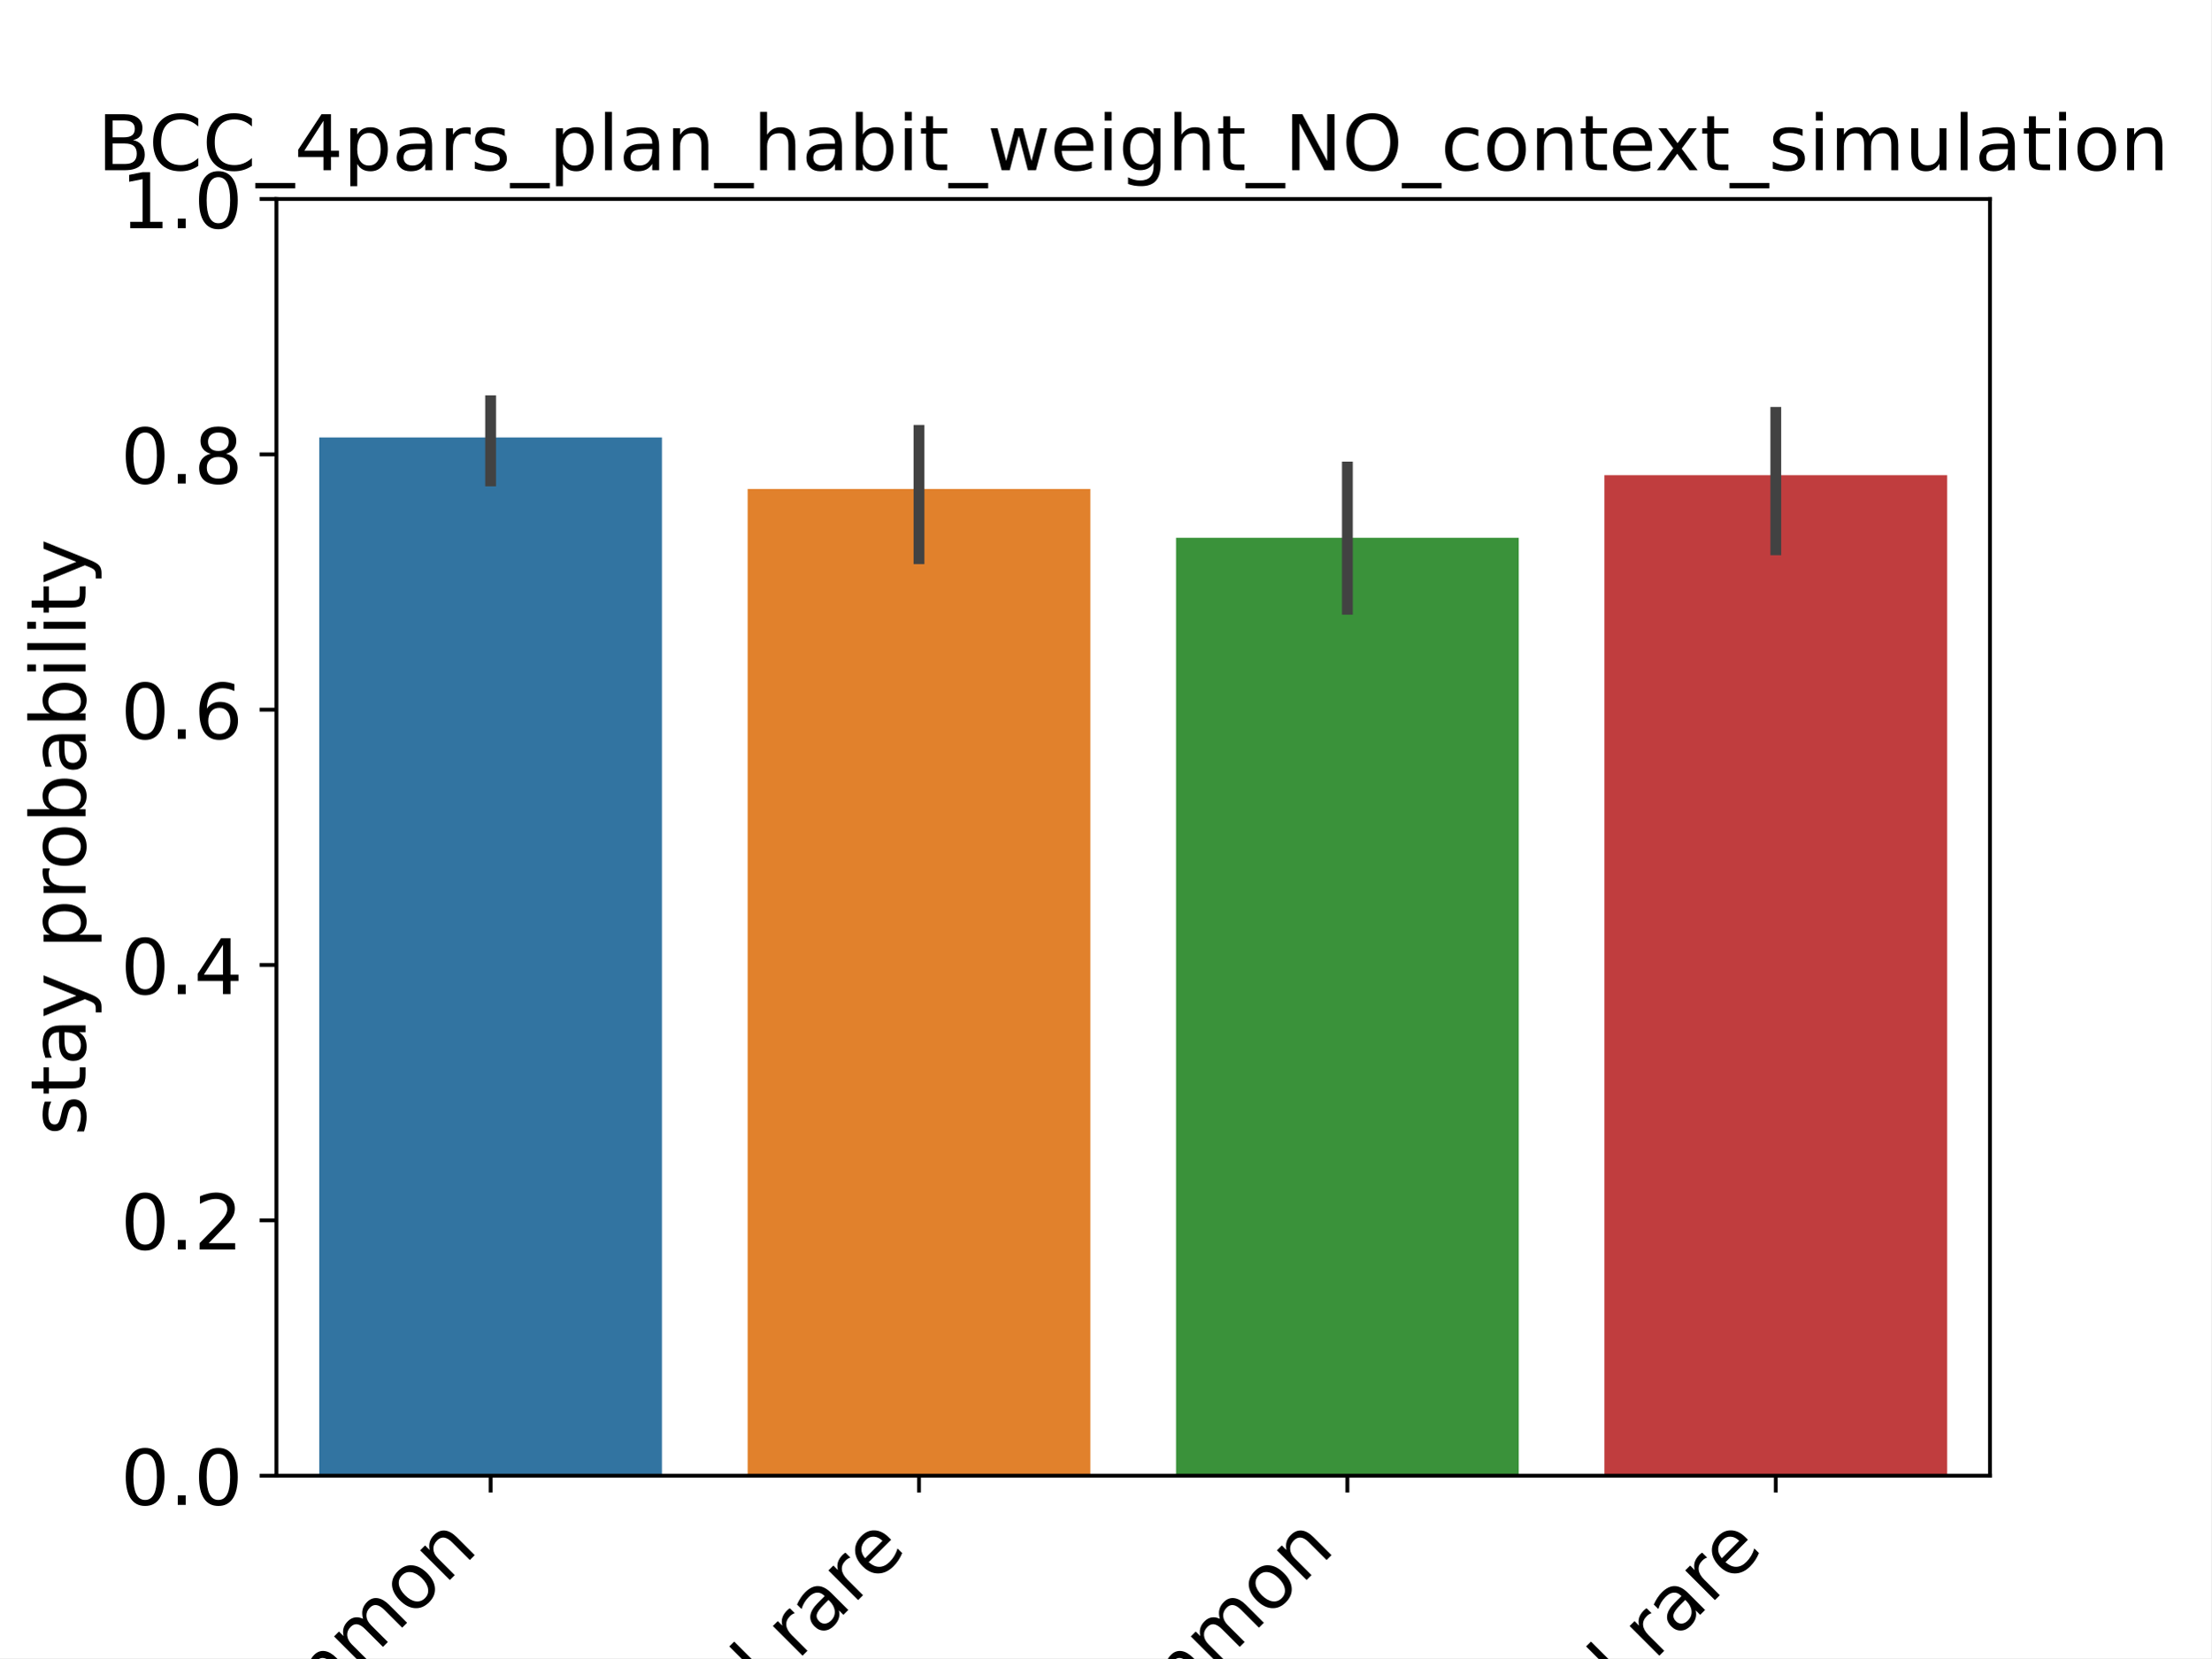
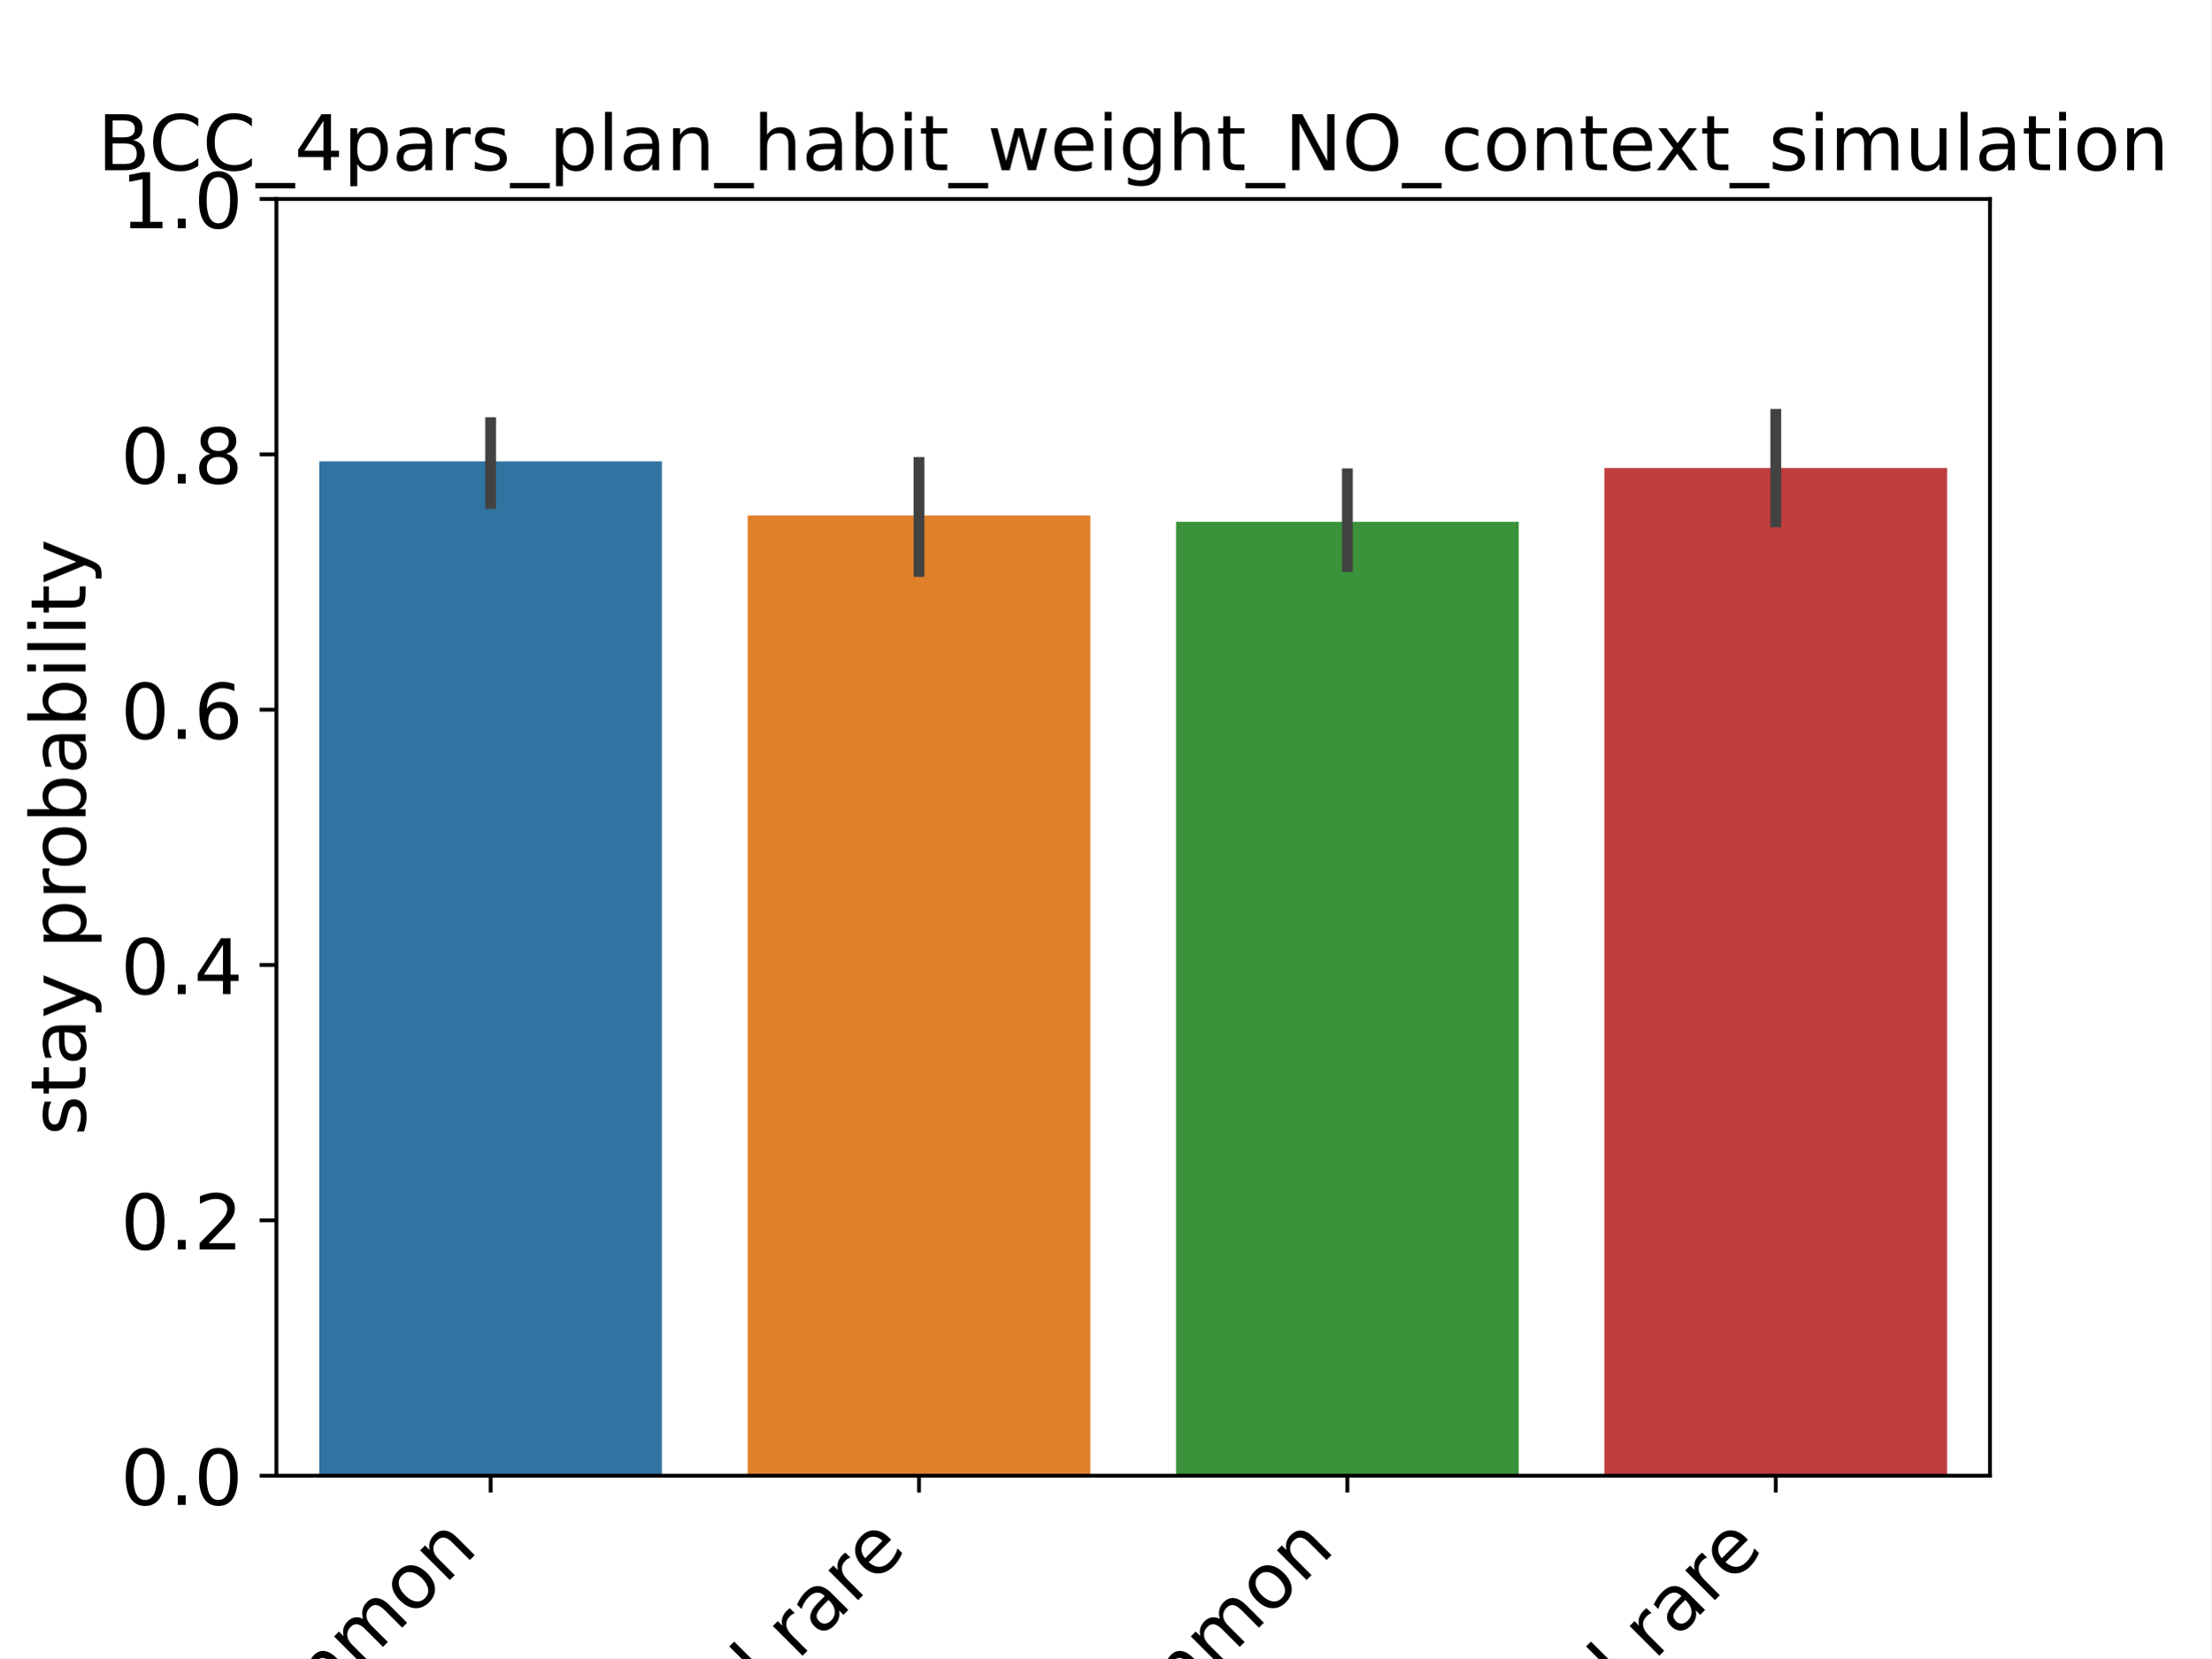
<svg xmlns="http://www.w3.org/2000/svg" xmlns:xlink="http://www.w3.org/1999/xlink" width="460.8pt" height="345.6pt" viewBox="0 0 460.8 345.6" version="1.1">
  <defs>
    <style type="text/css">*{stroke-linejoin: round; stroke-linecap: butt}</style>
  </defs>
  <g id="figure_1">
    <g id="patch_1">
      <path d="M 0 345.6  L 460.8 345.6  L 460.8 0  L 0 0  z " style="fill: #ffffff" />
    </g>
    <g id="axes_1">
      <g id="patch_2">
        <path d="M 57.6 307.584  L 414.72 307.584  L 414.72 41.472  L 57.6 41.472  z " style="fill: #ffffff" />
      </g>
      <g id="patch_3">
-         <path d="M 66.528 307.584  L 137.952 307.584  L 137.952 91.175  L 66.528 91.175  z " clip-path="url(#p9d727f003c)" style="fill: #3274a1" />
+         <path d="M 66.528 307.584  L 137.952 307.584  L 137.952 96.155  L 66.528 96.155  z " clip-path="url(#p8fc9c6fff3)" style="fill: #3274a1" />
      </g>
      <g id="patch_4">
-         <path d="M 155.808 307.584  L 227.232 307.584  L 227.232 101.92  L 155.808 101.92  z " clip-path="url(#p9d727f003c)" style="fill: #e1812c" />
+         <path d="M 155.808 307.584  L 227.232 307.584  L 227.232 107.435  L 155.808 107.435  z " clip-path="url(#p8fc9c6fff3)" style="fill: #e1812c" />
      </g>
      <g id="patch_5">
-         <path d="M 245.088 307.584  L 316.512 307.584  L 316.512 112.086  L 245.088 112.086  z " clip-path="url(#p9d727f003c)" style="fill: #3a923a" />
+         <path d="M 245.088 307.584  L 316.512 307.584  L 316.512 108.766  L 245.088 108.766  z " clip-path="url(#p8fc9c6fff3)" style="fill: #3a923a" />
      </g>
      <g id="patch_6">
-         <path d="M 334.368 307.584  L 405.792 307.584  L 405.792 99.046  L 334.368 99.046  z " clip-path="url(#p9d727f003c)" style="fill: #c03d3e" />
+         <path d="M 334.368 307.584  L 405.792 307.584  L 405.792 97.546  L 334.368 97.546  z " clip-path="url(#p8fc9c6fff3)" style="fill: #c03d3e" />
      </g>
      <g id="matplotlib.axis_1">
        <g id="xtick_1">
          <g id="line2d_1">
            <defs>
-               <path id="m8a26107117" d="M 0 0  L 0 3.5  " style="stroke: #000000; stroke-width: 0.8" />
+               <path id="m0ed7f5ec79" d="M 0 0  L 0 3.5  " style="stroke: #000000; stroke-width: 0.8" />
            </defs>
            <g>
-               <use xlink:href="#m8a26107117" x="102.24" y="307.584" style="stroke: #000000; stroke-width: 0.8" />
+               <use xlink:href="#m0ed7f5ec79" x="102.24" y="307.584" style="stroke: #000000; stroke-width: 0.8" />
            </g>
          </g>
          <g id="text_1">
            <g transform="translate(-6.307962 429.3757) rotate(-45) scale(0.16 -0.16)">
              <defs>
                <path id="DejaVuSans-72" d="M 2631 2963  Q 2534 3019 2420 3045  Q 2306 3072 2169 3072  Q 1681 3072 1420 2755  Q 1159 2438 1159 1844  L 1159 0  L 581 0  L 581 3500  L 1159 3500  L 1159 2956  Q 1341 3275 1631 3429  Q 1922 3584 2338 3584  Q 2397 3584 2469 3576  Q 2541 3569 2628 3553  L 2631 2963  z " transform="scale(0.015625)" />
                <path id="DejaVuSans-65" d="M 3597 1894  L 3597 1613  L 953 1613  Q 991 1019 1311 708  Q 1631 397 2203 397  Q 2534 397 2845 478  Q 3156 559 3463 722  L 3463 178  Q 3153 47 2828 -22  Q 2503 -91 2169 -91  Q 1331 -91 842 396  Q 353 884 353 1716  Q 353 2575 817 3079  Q 1281 3584 2069 3584  Q 2775 3584 3186 3129  Q 3597 2675 3597 1894  z M 3022 2063  Q 3016 2534 2758 2815  Q 2500 3097 2075 3097  Q 1594 3097 1305 2825  Q 1016 2553 972 2059  L 3022 2063  z " transform="scale(0.015625)" />
                <path id="DejaVuSans-77" d="M 269 3500  L 844 3500  L 1563 769  L 2278 3500  L 2956 3500  L 3675 769  L 4391 3500  L 4966 3500  L 4050 0  L 3372 0  L 2619 2869  L 1863 0  L 1184 0  L 269 3500  z " transform="scale(0.015625)" />
                <path id="DejaVuSans-61" d="M 2194 1759  Q 1497 1759 1228 1600  Q 959 1441 959 1056  Q 959 750 1161 570  Q 1363 391 1709 391  Q 2188 391 2477 730  Q 2766 1069 2766 1631  L 2766 1759  L 2194 1759  z M 3341 1997  L 3341 0  L 2766 0  L 2766 531  Q 2569 213 2275 61  Q 1981 -91 1556 -91  Q 1019 -91 701 211  Q 384 513 384 1019  Q 384 1609 779 1909  Q 1175 2209 1959 2209  L 2766 2209  L 2766 2266  Q 2766 2663 2505 2880  Q 2244 3097 1772 3097  Q 1472 3097 1187 3025  Q 903 2953 641 2809  L 641 3341  Q 956 3463 1253 3523  Q 1550 3584 1831 3584  Q 2591 3584 2966 3190  Q 3341 2797 3341 1997  z " transform="scale(0.015625)" />
                <path id="DejaVuSans-64" d="M 2906 2969  L 2906 4863  L 3481 4863  L 3481 0  L 2906 0  L 2906 525  Q 2725 213 2448 61  Q 2172 -91 1784 -91  Q 1150 -91 751 415  Q 353 922 353 1747  Q 353 2572 751 3078  Q 1150 3584 1784 3584  Q 2172 3584 2448 3432  Q 2725 3281 2906 2969  z M 947 1747  Q 947 1113 1208 752  Q 1469 391 1925 391  Q 2381 391 2643 752  Q 2906 1113 2906 1747  Q 2906 2381 2643 2742  Q 2381 3103 1925 3103  Q 1469 3103 1208 2742  Q 947 2381 947 1747  z " transform="scale(0.015625)" />
                <path id="DejaVuSans-20" transform="scale(0.015625)" />
                <path id="DejaVuSans-63" d="M 3122 3366  L 3122 2828  Q 2878 2963 2633 3030  Q 2388 3097 2138 3097  Q 1578 3097 1268 2742  Q 959 2388 959 1747  Q 959 1106 1268 751  Q 1578 397 2138 397  Q 2388 397 2633 464  Q 2878 531 3122 666  L 3122 134  Q 2881 22 2623 -34  Q 2366 -91 2075 -91  Q 1284 -91 818 406  Q 353 903 353 1747  Q 353 2603 823 3093  Q 1294 3584 2113 3584  Q 2378 3584 2631 3529  Q 2884 3475 3122 3366  z " transform="scale(0.015625)" />
                <path id="DejaVuSans-6f" d="M 1959 3097  Q 1497 3097 1228 2736  Q 959 2375 959 1747  Q 959 1119 1226 758  Q 1494 397 1959 397  Q 2419 397 2687 759  Q 2956 1122 2956 1747  Q 2956 2369 2687 2733  Q 2419 3097 1959 3097  z M 1959 3584  Q 2709 3584 3137 3096  Q 3566 2609 3566 1747  Q 3566 888 3137 398  Q 2709 -91 1959 -91  Q 1206 -91 779 398  Q 353 888 353 1747  Q 353 2609 779 3096  Q 1206 3584 1959 3584  z " transform="scale(0.015625)" />
                <path id="DejaVuSans-6d" d="M 3328 2828  Q 3544 3216 3844 3400  Q 4144 3584 4550 3584  Q 5097 3584 5394 3201  Q 5691 2819 5691 2113  L 5691 0  L 5113 0  L 5113 2094  Q 5113 2597 4934 2840  Q 4756 3084 4391 3084  Q 3944 3084 3684 2787  Q 3425 2491 3425 1978  L 3425 0  L 2847 0  L 2847 2094  Q 2847 2600 2669 2842  Q 2491 3084 2119 3084  Q 1678 3084 1418 2786  Q 1159 2488 1159 1978  L 1159 0  L 581 0  L 581 3500  L 1159 3500  L 1159 2956  Q 1356 3278 1631 3431  Q 1906 3584 2284 3584  Q 2666 3584 2933 3390  Q 3200 3197 3328 2828  z " transform="scale(0.015625)" />
                <path id="DejaVuSans-6e" d="M 3513 2113  L 3513 0  L 2938 0  L 2938 2094  Q 2938 2591 2744 2837  Q 2550 3084 2163 3084  Q 1697 3084 1428 2787  Q 1159 2491 1159 1978  L 1159 0  L 581 0  L 581 3500  L 1159 3500  L 1159 2956  Q 1366 3272 1645 3428  Q 1925 3584 2291 3584  Q 2894 3584 3203 3211  Q 3513 2838 3513 2113  z " transform="scale(0.015625)" />
              </defs>
              <use xlink:href="#DejaVuSans-72" />
              <use xlink:href="#DejaVuSans-65" transform="translate(38.86328 0)" />
              <use xlink:href="#DejaVuSans-77" transform="translate(100.3867 0)" />
              <use xlink:href="#DejaVuSans-61" transform="translate(182.1738 0)" />
              <use xlink:href="#DejaVuSans-72" transform="translate(243.4531 0)" />
              <use xlink:href="#DejaVuSans-64" transform="translate(282.8164 0)" />
              <use xlink:href="#DejaVuSans-65" transform="translate(346.293 0)" />
              <use xlink:href="#DejaVuSans-64" transform="translate(407.8164 0)" />
              <use xlink:href="#DejaVuSans-20" transform="translate(471.293 0)" />
              <use xlink:href="#DejaVuSans-63" transform="translate(503.0801 0)" />
              <use xlink:href="#DejaVuSans-6f" transform="translate(558.0605 0)" />
              <use xlink:href="#DejaVuSans-6d" transform="translate(619.2422 0)" />
              <use xlink:href="#DejaVuSans-6d" transform="translate(716.6543 0)" />
              <use xlink:href="#DejaVuSans-6f" transform="translate(814.0664 0)" />
              <use xlink:href="#DejaVuSans-6e" transform="translate(875.248 0)" />
            </g>
          </g>
        </g>
        <g id="xtick_2">
          <g id="line2d_2">
            <g>
-               <use xlink:href="#m8a26107117" x="191.52" y="307.584" style="stroke: #000000; stroke-width: 0.8" />
+               <use xlink:href="#m0ed7f5ec79" x="191.52" y="307.584" style="stroke: #000000; stroke-width: 0.8" />
            </g>
          </g>
          <g id="text_2">
            <g transform="translate(109.3065 403.0413) rotate(-45) scale(0.16 -0.16)">
              <use xlink:href="#DejaVuSans-72" />
              <use xlink:href="#DejaVuSans-65" transform="translate(38.86328 0)" />
              <use xlink:href="#DejaVuSans-77" transform="translate(100.3867 0)" />
              <use xlink:href="#DejaVuSans-61" transform="translate(182.1738 0)" />
              <use xlink:href="#DejaVuSans-72" transform="translate(243.4531 0)" />
              <use xlink:href="#DejaVuSans-64" transform="translate(282.8164 0)" />
              <use xlink:href="#DejaVuSans-65" transform="translate(346.293 0)" />
              <use xlink:href="#DejaVuSans-64" transform="translate(407.8164 0)" />
              <use xlink:href="#DejaVuSans-20" transform="translate(471.293 0)" />
              <use xlink:href="#DejaVuSans-72" transform="translate(503.0801 0)" />
              <use xlink:href="#DejaVuSans-61" transform="translate(544.1934 0)" />
              <use xlink:href="#DejaVuSans-72" transform="translate(605.4727 0)" />
              <use xlink:href="#DejaVuSans-65" transform="translate(644.3359 0)" />
            </g>
          </g>
        </g>
        <g id="xtick_3">
          <g id="line2d_3">
            <g>
-               <use xlink:href="#m8a26107117" x="280.8" y="307.584" style="stroke: #000000; stroke-width: 0.8" />
+               <use xlink:href="#m0ed7f5ec79" x="280.8" y="307.584" style="stroke: #000000; stroke-width: 0.8" />
            </g>
          </g>
          <g id="text_3">
            <g transform="translate(157.9119 443.7158) rotate(-45) scale(0.16 -0.16)">
              <defs>
                <path id="DejaVuSans-75" d="M 544 1381  L 544 3500  L 1119 3500  L 1119 1403  Q 1119 906 1312 657  Q 1506 409 1894 409  Q 2359 409 2629 706  Q 2900 1003 2900 1516  L 2900 3500  L 3475 3500  L 3475 0  L 2900 0  L 2900 538  Q 2691 219 2414 64  Q 2138 -91 1772 -91  Q 1169 -91 856 284  Q 544 659 544 1381  z M 1991 3584  L 1991 3584  z " transform="scale(0.015625)" />
              </defs>
              <use xlink:href="#DejaVuSans-75" />
              <use xlink:href="#DejaVuSans-6e" transform="translate(63.37891 0)" />
              <use xlink:href="#DejaVuSans-72" transform="translate(126.7578 0)" />
              <use xlink:href="#DejaVuSans-65" transform="translate(165.6211 0)" />
              <use xlink:href="#DejaVuSans-77" transform="translate(227.1445 0)" />
              <use xlink:href="#DejaVuSans-61" transform="translate(308.9316 0)" />
              <use xlink:href="#DejaVuSans-72" transform="translate(370.2109 0)" />
              <use xlink:href="#DejaVuSans-64" transform="translate(409.5742 0)" />
              <use xlink:href="#DejaVuSans-65" transform="translate(473.0508 0)" />
              <use xlink:href="#DejaVuSans-64" transform="translate(534.5742 0)" />
              <use xlink:href="#DejaVuSans-20" transform="translate(598.0508 0)" />
              <use xlink:href="#DejaVuSans-63" transform="translate(629.8379 0)" />
              <use xlink:href="#DejaVuSans-6f" transform="translate(684.8184 0)" />
              <use xlink:href="#DejaVuSans-6d" transform="translate(746 0)" />
              <use xlink:href="#DejaVuSans-6d" transform="translate(843.4121 0)" />
              <use xlink:href="#DejaVuSans-6f" transform="translate(940.8242 0)" />
              <use xlink:href="#DejaVuSans-6e" transform="translate(1002.006 0)" />
            </g>
          </g>
        </g>
        <g id="xtick_4">
          <g id="line2d_4">
            <g>
-               <use xlink:href="#m8a26107117" x="370.08" y="307.584" style="stroke: #000000; stroke-width: 0.8" />
+               <use xlink:href="#m0ed7f5ec79" x="370.08" y="307.584" style="stroke: #000000; stroke-width: 0.8" />
            </g>
          </g>
          <g id="text_4">
            <g transform="translate(273.5263 417.3814) rotate(-45) scale(0.16 -0.16)">
              <use xlink:href="#DejaVuSans-75" />
              <use xlink:href="#DejaVuSans-6e" transform="translate(63.37891 0)" />
              <use xlink:href="#DejaVuSans-72" transform="translate(126.7578 0)" />
              <use xlink:href="#DejaVuSans-65" transform="translate(165.6211 0)" />
              <use xlink:href="#DejaVuSans-77" transform="translate(227.1445 0)" />
              <use xlink:href="#DejaVuSans-61" transform="translate(308.9316 0)" />
              <use xlink:href="#DejaVuSans-72" transform="translate(370.2109 0)" />
              <use xlink:href="#DejaVuSans-64" transform="translate(409.5742 0)" />
              <use xlink:href="#DejaVuSans-65" transform="translate(473.0508 0)" />
              <use xlink:href="#DejaVuSans-64" transform="translate(534.5742 0)" />
              <use xlink:href="#DejaVuSans-20" transform="translate(598.0508 0)" />
              <use xlink:href="#DejaVuSans-72" transform="translate(629.8379 0)" />
              <use xlink:href="#DejaVuSans-61" transform="translate(670.9512 0)" />
              <use xlink:href="#DejaVuSans-72" transform="translate(732.2305 0)" />
              <use xlink:href="#DejaVuSans-65" transform="translate(771.0938 0)" />
            </g>
          </g>
        </g>
      </g>
      <g id="matplotlib.axis_2">
        <g id="ytick_1">
          <g id="line2d_5">
            <defs>
-               <path id="m6948bb835c" d="M 0 0  L -3.5 0  " style="stroke: #000000; stroke-width: 0.8" />
+               <path id="m2cced57a2a" d="M 0 0  L -3.5 0  " style="stroke: #000000; stroke-width: 0.8" />
            </defs>
            <g>
-               <use xlink:href="#m6948bb835c" x="57.6" y="307.584" style="stroke: #000000; stroke-width: 0.8" />
+               <use xlink:href="#m2cced57a2a" x="57.6" y="307.584" style="stroke: #000000; stroke-width: 0.8" />
            </g>
          </g>
          <g id="text_5">
            <g transform="translate(25.155 313.6628) scale(0.16 -0.16)">
              <defs>
                <path id="DejaVuSans-30" d="M 2034 4250  Q 1547 4250 1301 3770  Q 1056 3291 1056 2328  Q 1056 1369 1301 889  Q 1547 409 2034 409  Q 2525 409 2770 889  Q 3016 1369 3016 2328  Q 3016 3291 2770 3770  Q 2525 4250 2034 4250  z M 2034 4750  Q 2819 4750 3233 4129  Q 3647 3509 3647 2328  Q 3647 1150 3233 529  Q 2819 -91 2034 -91  Q 1250 -91 836 529  Q 422 1150 422 2328  Q 422 3509 836 4129  Q 1250 4750 2034 4750  z " transform="scale(0.015625)" />
                <path id="DejaVuSans-2e" d="M 684 794  L 1344 794  L 1344 0  L 684 0  L 684 794  z " transform="scale(0.015625)" />
              </defs>
              <use xlink:href="#DejaVuSans-30" />
              <use xlink:href="#DejaVuSans-2e" transform="translate(63.62305 0)" />
              <use xlink:href="#DejaVuSans-30" transform="translate(95.41016 0)" />
            </g>
          </g>
        </g>
        <g id="ytick_2">
          <g id="line2d_6">
            <g>
-               <use xlink:href="#m6948bb835c" x="57.6" y="254.362" style="stroke: #000000; stroke-width: 0.8" />
+               <use xlink:href="#m2cced57a2a" x="57.6" y="254.362" style="stroke: #000000; stroke-width: 0.8" />
            </g>
          </g>
          <g id="text_6">
            <g transform="translate(25.155 260.4403) scale(0.16 -0.16)">
              <defs>
                <path id="DejaVuSans-32" d="M 1228 531  L 3431 531  L 3431 0  L 469 0  L 469 531  Q 828 903 1448 1529  Q 2069 2156 2228 2338  Q 2531 2678 2651 2914  Q 2772 3150 2772 3378  Q 2772 3750 2511 3984  Q 2250 4219 1831 4219  Q 1534 4219 1204 4116  Q 875 4013 500 3803  L 500 4441  Q 881 4594 1212 4672  Q 1544 4750 1819 4750  Q 2544 4750 2975 4387  Q 3406 4025 3406 3419  Q 3406 3131 3298 2873  Q 3191 2616 2906 2266  Q 2828 2175 2409 1742  Q 1991 1309 1228 531  z " transform="scale(0.015625)" />
              </defs>
              <use xlink:href="#DejaVuSans-30" />
              <use xlink:href="#DejaVuSans-2e" transform="translate(63.62305 0)" />
              <use xlink:href="#DejaVuSans-32" transform="translate(95.41016 0)" />
            </g>
          </g>
        </g>
        <g id="ytick_3">
          <g id="line2d_7">
            <g>
-               <use xlink:href="#m6948bb835c" x="57.6" y="201.139" style="stroke: #000000; stroke-width: 0.8" />
+               <use xlink:href="#m2cced57a2a" x="57.6" y="201.139" style="stroke: #000000; stroke-width: 0.8" />
            </g>
          </g>
          <g id="text_7">
            <g transform="translate(25.155 207.2179) scale(0.16 -0.16)">
              <defs>
                <path id="DejaVuSans-34" d="M 2419 4116  L 825 1625  L 2419 1625  L 2419 4116  z M 2253 4666  L 3047 4666  L 3047 1625  L 3713 1625  L 3713 1100  L 3047 1100  L 3047 0  L 2419 0  L 2419 1100  L 313 1100  L 313 1709  L 2253 4666  z " transform="scale(0.015625)" />
              </defs>
              <use xlink:href="#DejaVuSans-30" />
              <use xlink:href="#DejaVuSans-2e" transform="translate(63.62305 0)" />
              <use xlink:href="#DejaVuSans-34" transform="translate(95.41016 0)" />
            </g>
          </g>
        </g>
        <g id="ytick_4">
          <g id="line2d_8">
            <g>
-               <use xlink:href="#m6948bb835c" x="57.6" y="147.917" style="stroke: #000000; stroke-width: 0.8" />
+               <use xlink:href="#m2cced57a2a" x="57.6" y="147.917" style="stroke: #000000; stroke-width: 0.8" />
            </g>
          </g>
          <g id="text_8">
            <g transform="translate(25.155 153.9955) scale(0.16 -0.16)">
              <defs>
                <path id="DejaVuSans-36" d="M 2113 2584  Q 1688 2584 1439 2293  Q 1191 2003 1191 1497  Q 1191 994 1439 701  Q 1688 409 2113 409  Q 2538 409 2786 701  Q 3034 994 3034 1497  Q 3034 2003 2786 2293  Q 2538 2584 2113 2584  z M 3366 4563  L 3366 3988  Q 3128 4100 2886 4159  Q 2644 4219 2406 4219  Q 1781 4219 1451 3797  Q 1122 3375 1075 2522  Q 1259 2794 1537 2939  Q 1816 3084 2150 3084  Q 2853 3084 3261 2657  Q 3669 2231 3669 1497  Q 3669 778 3244 343  Q 2819 -91 2113 -91  Q 1303 -91 875 529  Q 447 1150 447 2328  Q 447 3434 972 4092  Q 1497 4750 2381 4750  Q 2619 4750 2861 4703  Q 3103 4656 3366 4563  z " transform="scale(0.015625)" />
              </defs>
              <use xlink:href="#DejaVuSans-30" />
              <use xlink:href="#DejaVuSans-2e" transform="translate(63.62305 0)" />
              <use xlink:href="#DejaVuSans-36" transform="translate(95.41016 0)" />
            </g>
          </g>
        </g>
        <g id="ytick_5">
          <g id="line2d_9">
            <g>
-               <use xlink:href="#m6948bb835c" x="57.6" y="94.694" style="stroke: #000000; stroke-width: 0.8" />
+               <use xlink:href="#m2cced57a2a" x="57.6" y="94.694" style="stroke: #000000; stroke-width: 0.8" />
            </g>
          </g>
          <g id="text_9">
            <g transform="translate(25.155 100.7731) scale(0.16 -0.16)">
              <defs>
                <path id="DejaVuSans-38" d="M 2034 2216  Q 1584 2216 1326 1975  Q 1069 1734 1069 1313  Q 1069 891 1326 650  Q 1584 409 2034 409  Q 2484 409 2743 651  Q 3003 894 3003 1313  Q 3003 1734 2745 1975  Q 2488 2216 2034 2216  z M 1403 2484  Q 997 2584 770 2862  Q 544 3141 544 3541  Q 544 4100 942 4425  Q 1341 4750 2034 4750  Q 2731 4750 3128 4425  Q 3525 4100 3525 3541  Q 3525 3141 3298 2862  Q 3072 2584 2669 2484  Q 3125 2378 3379 2068  Q 3634 1759 3634 1313  Q 3634 634 3220 271  Q 2806 -91 2034 -91  Q 1263 -91 848 271  Q 434 634 434 1313  Q 434 1759 690 2068  Q 947 2378 1403 2484  z M 1172 3481  Q 1172 3119 1398 2916  Q 1625 2713 2034 2713  Q 2441 2713 2670 2916  Q 2900 3119 2900 3481  Q 2900 3844 2670 4047  Q 2441 4250 2034 4250  Q 1625 4250 1398 4047  Q 1172 3844 1172 3481  z " transform="scale(0.015625)" />
              </defs>
              <use xlink:href="#DejaVuSans-30" />
              <use xlink:href="#DejaVuSans-2e" transform="translate(63.62305 0)" />
              <use xlink:href="#DejaVuSans-38" transform="translate(95.41016 0)" />
            </g>
          </g>
        </g>
        <g id="ytick_6">
          <g id="line2d_10">
            <g>
-               <use xlink:href="#m6948bb835c" x="57.6" y="41.472" style="stroke: #000000; stroke-width: 0.8" />
+               <use xlink:href="#m2cced57a2a" x="57.6" y="41.472" style="stroke: #000000; stroke-width: 0.8" />
            </g>
          </g>
          <g id="text_10">
            <g transform="translate(25.155 47.55075) scale(0.16 -0.16)">
              <defs>
                <path id="DejaVuSans-31" d="M 794 531  L 1825 531  L 1825 4091  L 703 3866  L 703 4441  L 1819 4666  L 2450 4666  L 2450 531  L 3481 531  L 3481 0  L 794 0  L 794 531  z " transform="scale(0.015625)" />
              </defs>
              <use xlink:href="#DejaVuSans-31" />
              <use xlink:href="#DejaVuSans-2e" transform="translate(63.62305 0)" />
              <use xlink:href="#DejaVuSans-30" transform="translate(95.41016 0)" />
            </g>
          </g>
        </g>
        <g id="text_11">
          <g transform="translate(17.8275 236.693) rotate(-90) scale(0.16 -0.16)">
            <defs>
              <path id="DejaVuSans-73" d="M 2834 3397  L 2834 2853  Q 2591 2978 2328 3040  Q 2066 3103 1784 3103  Q 1356 3103 1142 2972  Q 928 2841 928 2578  Q 928 2378 1081 2264  Q 1234 2150 1697 2047  L 1894 2003  Q 2506 1872 2764 1633  Q 3022 1394 3022 966  Q 3022 478 2636 193  Q 2250 -91 1575 -91  Q 1294 -91 989 -36  Q 684 19 347 128  L 347 722  Q 666 556 975 473  Q 1284 391 1588 391  Q 1994 391 2212 530  Q 2431 669 2431 922  Q 2431 1156 2273 1281  Q 2116 1406 1581 1522  L 1381 1569  Q 847 1681 609 1914  Q 372 2147 372 2553  Q 372 3047 722 3315  Q 1072 3584 1716 3584  Q 2034 3584 2315 3537  Q 2597 3491 2834 3397  z " transform="scale(0.015625)" />
              <path id="DejaVuSans-74" d="M 1172 4494  L 1172 3500  L 2356 3500  L 2356 3053  L 1172 3053  L 1172 1153  Q 1172 725 1289 603  Q 1406 481 1766 481  L 2356 481  L 2356 0  L 1766 0  Q 1100 0 847 248  Q 594 497 594 1153  L 594 3053  L 172 3053  L 172 3500  L 594 3500  L 594 4494  L 1172 4494  z " transform="scale(0.015625)" />
              <path id="DejaVuSans-79" d="M 2059 -325  Q 1816 -950 1584 -1140  Q 1353 -1331 966 -1331  L 506 -1331  L 506 -850  L 844 -850  Q 1081 -850 1212 -737  Q 1344 -625 1503 -206  L 1606 56  L 191 3500  L 800 3500  L 1894 763  L 2988 3500  L 3597 3500  L 2059 -325  z " transform="scale(0.015625)" />
              <path id="DejaVuSans-70" d="M 1159 525  L 1159 -1331  L 581 -1331  L 581 3500  L 1159 3500  L 1159 2969  Q 1341 3281 1617 3432  Q 1894 3584 2278 3584  Q 2916 3584 3314 3078  Q 3713 2572 3713 1747  Q 3713 922 3314 415  Q 2916 -91 2278 -91  Q 1894 -91 1617 61  Q 1341 213 1159 525  z M 3116 1747  Q 3116 2381 2855 2742  Q 2594 3103 2138 3103  Q 1681 3103 1420 2742  Q 1159 2381 1159 1747  Q 1159 1113 1420 752  Q 1681 391 2138 391  Q 2594 391 2855 752  Q 3116 1113 3116 1747  z " transform="scale(0.015625)" />
              <path id="DejaVuSans-62" d="M 3116 1747  Q 3116 2381 2855 2742  Q 2594 3103 2138 3103  Q 1681 3103 1420 2742  Q 1159 2381 1159 1747  Q 1159 1113 1420 752  Q 1681 391 2138 391  Q 2594 391 2855 752  Q 3116 1113 3116 1747  z M 1159 2969  Q 1341 3281 1617 3432  Q 1894 3584 2278 3584  Q 2916 3584 3314 3078  Q 3713 2572 3713 1747  Q 3713 922 3314 415  Q 2916 -91 2278 -91  Q 1894 -91 1617 61  Q 1341 213 1159 525  L 1159 0  L 581 0  L 581 4863  L 1159 4863  L 1159 2969  z " transform="scale(0.015625)" />
              <path id="DejaVuSans-69" d="M 603 3500  L 1178 3500  L 1178 0  L 603 0  L 603 3500  z M 603 4863  L 1178 4863  L 1178 4134  L 603 4134  L 603 4863  z " transform="scale(0.015625)" />
              <path id="DejaVuSans-6c" d="M 603 4863  L 1178 4863  L 1178 0  L 603 0  L 603 4863  z " transform="scale(0.015625)" />
            </defs>
            <use xlink:href="#DejaVuSans-73" />
            <use xlink:href="#DejaVuSans-74" transform="translate(52.09961 0)" />
            <use xlink:href="#DejaVuSans-61" transform="translate(91.30859 0)" />
            <use xlink:href="#DejaVuSans-79" transform="translate(152.5879 0)" />
            <use xlink:href="#DejaVuSans-20" transform="translate(211.7676 0)" />
            <use xlink:href="#DejaVuSans-70" transform="translate(243.5547 0)" />
            <use xlink:href="#DejaVuSans-72" transform="translate(307.0312 0)" />
            <use xlink:href="#DejaVuSans-6f" transform="translate(345.8945 0)" />
            <use xlink:href="#DejaVuSans-62" transform="translate(407.0762 0)" />
            <use xlink:href="#DejaVuSans-61" transform="translate(470.5527 0)" />
            <use xlink:href="#DejaVuSans-62" transform="translate(531.832 0)" />
            <use xlink:href="#DejaVuSans-69" transform="translate(595.3086 0)" />
            <use xlink:href="#DejaVuSans-6c" transform="translate(623.0918 0)" />
            <use xlink:href="#DejaVuSans-69" transform="translate(650.875 0)" />
            <use xlink:href="#DejaVuSans-74" transform="translate(678.6582 0)" />
            <use xlink:href="#DejaVuSans-79" transform="translate(717.8672 0)" />
          </g>
        </g>
      </g>
      <g id="line2d_11">
-         <path d="M 102.24 100.238  L 102.24 83.53  " clip-path="url(#p9d727f003c)" style="fill: none; stroke: #424242; stroke-width: 2.25; stroke-linecap: square" />
+         <path d="M 102.24 104.944  L 102.24 88.093  " clip-path="url(#p8fc9c6fff3)" style="fill: none; stroke: #424242; stroke-width: 2.25; stroke-linecap: square" />
      </g>
      <g id="line2d_12">
-         <path d="M 191.52 116.451  L 191.52 89.692  " clip-path="url(#p9d727f003c)" style="fill: none; stroke: #424242; stroke-width: 2.25; stroke-linecap: square" />
+         <path d="M 191.52 119.112  L 191.52 96.379  " clip-path="url(#p8fc9c6fff3)" style="fill: none; stroke: #424242; stroke-width: 2.25; stroke-linecap: square" />
      </g>
      <g id="line2d_13">
-         <path d="M 280.8 126.984  L 280.8 97.336  " clip-path="url(#p9d727f003c)" style="fill: none; stroke: #424242; stroke-width: 2.25; stroke-linecap: square" />
+         <path d="M 280.8 118.069  L 280.8 98.758  " clip-path="url(#p8fc9c6fff3)" style="fill: none; stroke: #424242; stroke-width: 2.25; stroke-linecap: square" />
      </g>
      <g id="line2d_14">
-         <path d="M 370.08 114.593  L 370.08 85.952  " clip-path="url(#p9d727f003c)" style="fill: none; stroke: #424242; stroke-width: 2.25; stroke-linecap: square" />
+         <path d="M 370.08 108.764  L 370.08 86.356  " clip-path="url(#p8fc9c6fff3)" style="fill: none; stroke: #424242; stroke-width: 2.25; stroke-linecap: square" />
      </g>
      <g id="patch_7">
        <path d="M 57.6 307.584  L 57.6 41.472  " style="fill: none; stroke: #000000; stroke-width: 0.8; stroke-linejoin: miter; stroke-linecap: square" />
      </g>
      <g id="patch_8">
        <path d="M 414.72 307.584  L 414.72 41.472  " style="fill: none; stroke: #000000; stroke-width: 0.8; stroke-linejoin: miter; stroke-linecap: square" />
      </g>
      <g id="patch_9">
        <path d="M 57.6 307.584  L 414.72 307.584  " style="fill: none; stroke: #000000; stroke-width: 0.8; stroke-linejoin: miter; stroke-linecap: square" />
      </g>
      <g id="patch_10">
        <path d="M 57.6 41.472  L 414.72 41.472  " style="fill: none; stroke: #000000; stroke-width: 0.8; stroke-linejoin: miter; stroke-linecap: square" />
      </g>
      <g id="text_12">
        <g transform="translate(20.3175 35.472) scale(0.16 -0.16)">
          <defs>
            <path id="DejaVuSans-42" d="M 1259 2228  L 1259 519  L 2272 519  Q 2781 519 3026 730  Q 3272 941 3272 1375  Q 3272 1813 3026 2020  Q 2781 2228 2272 2228  L 1259 2228  z M 1259 4147  L 1259 2741  L 2194 2741  Q 2656 2741 2882 2914  Q 3109 3088 3109 3444  Q 3109 3797 2882 3972  Q 2656 4147 2194 4147  L 1259 4147  z M 628 4666  L 2241 4666  Q 2963 4666 3353 4366  Q 3744 4066 3744 3513  Q 3744 3084 3544 2831  Q 3344 2578 2956 2516  Q 3422 2416 3680 2098  Q 3938 1781 3938 1306  Q 3938 681 3513 340  Q 3088 0 2303 0  L 628 0  L 628 4666  z " transform="scale(0.015625)" />
            <path id="DejaVuSans-43" d="M 4122 4306  L 4122 3641  Q 3803 3938 3442 4084  Q 3081 4231 2675 4231  Q 1875 4231 1450 3742  Q 1025 3253 1025 2328  Q 1025 1406 1450 917  Q 1875 428 2675 428  Q 3081 428 3442 575  Q 3803 722 4122 1019  L 4122 359  Q 3791 134 3420 21  Q 3050 -91 2638 -91  Q 1578 -91 968 557  Q 359 1206 359 2328  Q 359 3453 968 4101  Q 1578 4750 2638 4750  Q 3056 4750 3426 4639  Q 3797 4528 4122 4306  z " transform="scale(0.015625)" />
            <path id="DejaVuSans-5f" d="M 3263 -1063  L 3263 -1509  L -63 -1509  L -63 -1063  L 3263 -1063  z " transform="scale(0.015625)" />
            <path id="DejaVuSans-68" d="M 3513 2113  L 3513 0  L 2938 0  L 2938 2094  Q 2938 2591 2744 2837  Q 2550 3084 2163 3084  Q 1697 3084 1428 2787  Q 1159 2491 1159 1978  L 1159 0  L 581 0  L 581 4863  L 1159 4863  L 1159 2956  Q 1366 3272 1645 3428  Q 1925 3584 2291 3584  Q 2894 3584 3203 3211  Q 3513 2838 3513 2113  z " transform="scale(0.015625)" />
            <path id="DejaVuSans-67" d="M 2906 1791  Q 2906 2416 2648 2759  Q 2391 3103 1925 3103  Q 1463 3103 1205 2759  Q 947 2416 947 1791  Q 947 1169 1205 825  Q 1463 481 1925 481  Q 2391 481 2648 825  Q 2906 1169 2906 1791  z M 3481 434  Q 3481 -459 3084 -895  Q 2688 -1331 1869 -1331  Q 1566 -1331 1297 -1286  Q 1028 -1241 775 -1147  L 775 -588  Q 1028 -725 1275 -790  Q 1522 -856 1778 -856  Q 2344 -856 2625 -561  Q 2906 -266 2906 331  L 2906 616  Q 2728 306 2450 153  Q 2172 0 1784 0  Q 1141 0 747 490  Q 353 981 353 1791  Q 353 2603 747 3093  Q 1141 3584 1784 3584  Q 2172 3584 2450 3431  Q 2728 3278 2906 2969  L 2906 3500  L 3481 3500  L 3481 434  z " transform="scale(0.015625)" />
            <path id="DejaVuSans-4e" d="M 628 4666  L 1478 4666  L 3547 763  L 3547 4666  L 4159 4666  L 4159 0  L 3309 0  L 1241 3903  L 1241 0  L 628 0  L 628 4666  z " transform="scale(0.015625)" />
            <path id="DejaVuSans-4f" d="M 2522 4238  Q 1834 4238 1429 3725  Q 1025 3213 1025 2328  Q 1025 1447 1429 934  Q 1834 422 2522 422  Q 3209 422 3611 934  Q 4013 1447 4013 2328  Q 4013 3213 3611 3725  Q 3209 4238 2522 4238  z M 2522 4750  Q 3503 4750 4090 4092  Q 4678 3434 4678 2328  Q 4678 1225 4090 567  Q 3503 -91 2522 -91  Q 1538 -91 948 565  Q 359 1222 359 2328  Q 359 3434 948 4092  Q 1538 4750 2522 4750  z " transform="scale(0.015625)" />
            <path id="DejaVuSans-78" d="M 3513 3500  L 2247 1797  L 3578 0  L 2900 0  L 1881 1375  L 863 0  L 184 0  L 1544 1831  L 300 3500  L 978 3500  L 1906 2253  L 2834 3500  L 3513 3500  z " transform="scale(0.015625)" />
          </defs>
          <use xlink:href="#DejaVuSans-42" />
          <use xlink:href="#DejaVuSans-43" transform="translate(66.85352 0)" />
          <use xlink:href="#DejaVuSans-43" transform="translate(136.6777 0)" />
          <use xlink:href="#DejaVuSans-5f" transform="translate(206.502 0)" />
          <use xlink:href="#DejaVuSans-34" transform="translate(256.502 0)" />
          <use xlink:href="#DejaVuSans-70" transform="translate(320.125 0)" />
          <use xlink:href="#DejaVuSans-61" transform="translate(383.6016 0)" />
          <use xlink:href="#DejaVuSans-72" transform="translate(444.8809 0)" />
          <use xlink:href="#DejaVuSans-73" transform="translate(485.9941 0)" />
          <use xlink:href="#DejaVuSans-5f" transform="translate(538.0938 0)" />
          <use xlink:href="#DejaVuSans-70" transform="translate(588.0938 0)" />
          <use xlink:href="#DejaVuSans-6c" transform="translate(651.5703 0)" />
          <use xlink:href="#DejaVuSans-61" transform="translate(679.3535 0)" />
          <use xlink:href="#DejaVuSans-6e" transform="translate(740.6328 0)" />
          <use xlink:href="#DejaVuSans-5f" transform="translate(804.0117 0)" />
          <use xlink:href="#DejaVuSans-68" transform="translate(854.0117 0)" />
          <use xlink:href="#DejaVuSans-61" transform="translate(917.3906 0)" />
          <use xlink:href="#DejaVuSans-62" transform="translate(978.6699 0)" />
          <use xlink:href="#DejaVuSans-69" transform="translate(1042.146 0)" />
          <use xlink:href="#DejaVuSans-74" transform="translate(1069.93 0)" />
          <use xlink:href="#DejaVuSans-5f" transform="translate(1109.139 0)" />
          <use xlink:href="#DejaVuSans-77" transform="translate(1159.139 0)" />
          <use xlink:href="#DejaVuSans-65" transform="translate(1240.926 0)" />
          <use xlink:href="#DejaVuSans-69" transform="translate(1302.449 0)" />
          <use xlink:href="#DejaVuSans-67" transform="translate(1330.232 0)" />
          <use xlink:href="#DejaVuSans-68" transform="translate(1393.709 0)" />
          <use xlink:href="#DejaVuSans-74" transform="translate(1457.088 0)" />
          <use xlink:href="#DejaVuSans-5f" transform="translate(1496.297 0)" />
          <use xlink:href="#DejaVuSans-4e" transform="translate(1546.297 0)" />
          <use xlink:href="#DejaVuSans-4f" transform="translate(1621.102 0)" />
          <use xlink:href="#DejaVuSans-5f" transform="translate(1699.812 0)" />
          <use xlink:href="#DejaVuSans-63" transform="translate(1749.812 0)" />
          <use xlink:href="#DejaVuSans-6f" transform="translate(1804.793 0)" />
          <use xlink:href="#DejaVuSans-6e" transform="translate(1865.975 0)" />
          <use xlink:href="#DejaVuSans-74" transform="translate(1929.354 0)" />
          <use xlink:href="#DejaVuSans-65" transform="translate(1968.562 0)" />
          <use xlink:href="#DejaVuSans-78" transform="translate(2028.336 0)" />
          <use xlink:href="#DejaVuSans-74" transform="translate(2087.516 0)" />
          <use xlink:href="#DejaVuSans-5f" transform="translate(2126.725 0)" />
          <use xlink:href="#DejaVuSans-73" transform="translate(2176.725 0)" />
          <use xlink:href="#DejaVuSans-69" transform="translate(2228.824 0)" />
          <use xlink:href="#DejaVuSans-6d" transform="translate(2256.607 0)" />
          <use xlink:href="#DejaVuSans-75" transform="translate(2354.02 0)" />
          <use xlink:href="#DejaVuSans-6c" transform="translate(2417.398 0)" />
          <use xlink:href="#DejaVuSans-61" transform="translate(2445.182 0)" />
          <use xlink:href="#DejaVuSans-74" transform="translate(2506.461 0)" />
          <use xlink:href="#DejaVuSans-69" transform="translate(2545.67 0)" />
          <use xlink:href="#DejaVuSans-6f" transform="translate(2573.453 0)" />
          <use xlink:href="#DejaVuSans-6e" transform="translate(2634.635 0)" />
        </g>
      </g>
    </g>
  </g>
  <defs>
-     <clipPath id="p9d727f003c">
+     <clipPath id="p8fc9c6fff3">
      <rect x="57.6" y="41.472" width="357.12" height="266.112" />
    </clipPath>
  </defs>
</svg>
